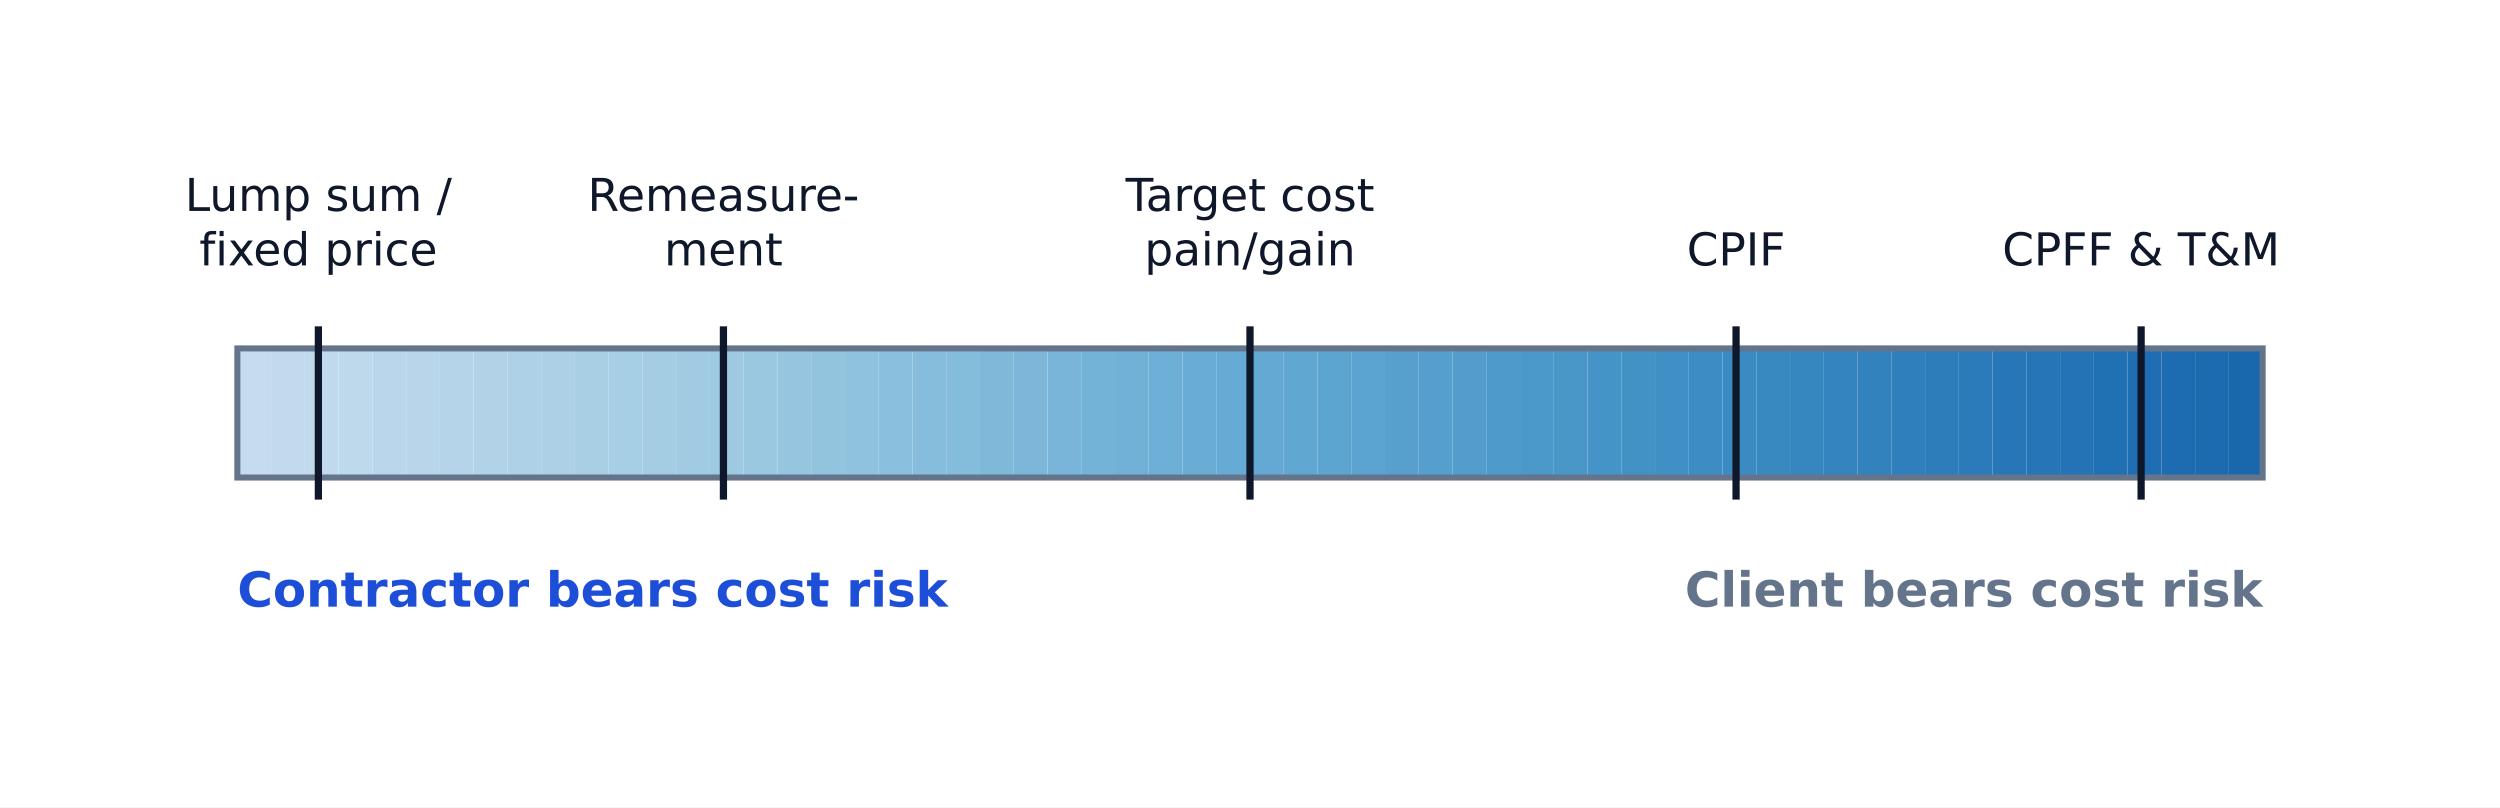
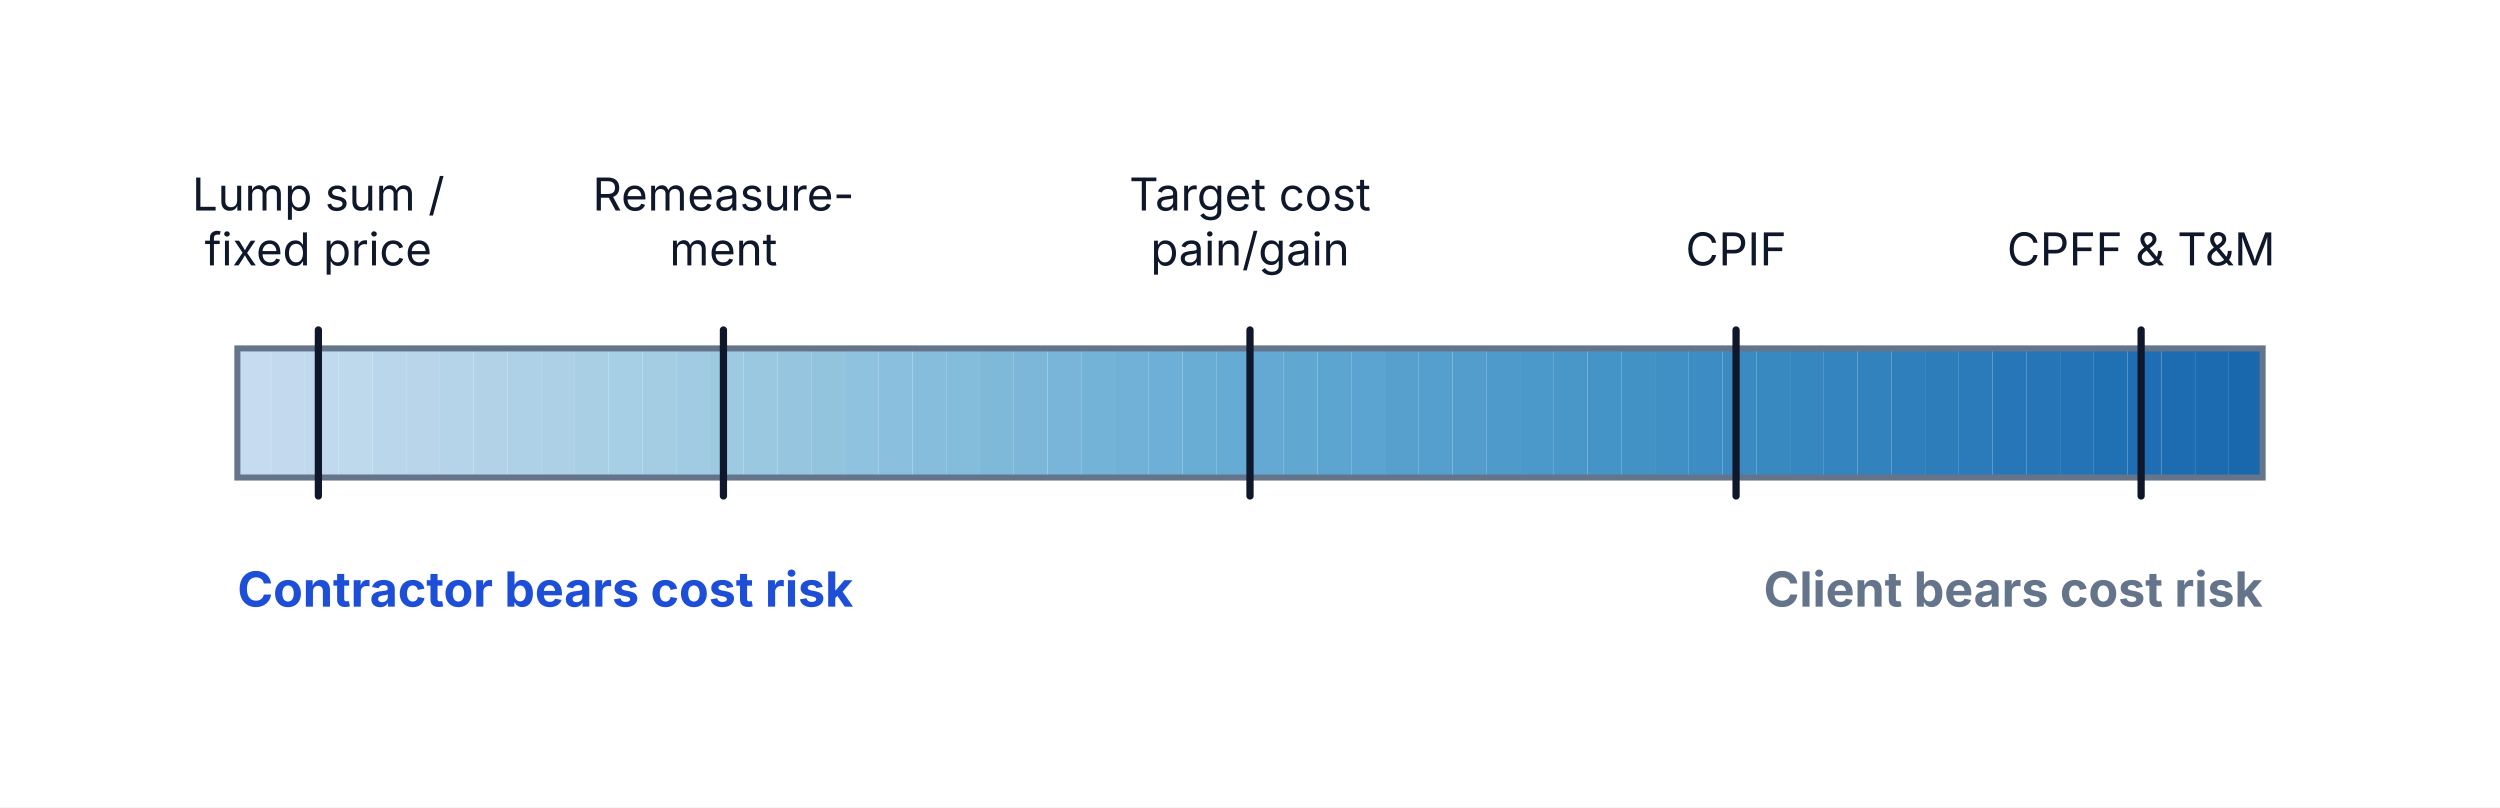
<svg xmlns="http://www.w3.org/2000/svg" width="413.28pt" height="133.488pt" viewBox="0 0 413.28 133.488" version="1.1">
  <defs>
    <style type="text/css">*{stroke-linejoin: round; stroke-linecap: butt}</style>
  </defs>
  <g id="figure_1">
    <g id="patch_1">
      <path d="M 0 133.488  L 413.28 133.488  L 413.28 0  L 0 0  z " style="fill: #ffffff" />
    </g>
    <g id="axes_1">
      <g id="patch_2">
-         <path d="M 39.24 78.941  L 44.82 78.941  L 44.82 57.596  L 39.24 57.596  z " clip-path="url(#p34963daf92)" style="fill: #c6dbef" />
+         <path d="M 39.24 78.941  L 44.82 78.941  L 44.82 57.596  L 39.24 57.596  z " clip-path="url(#pcba665c3c4)" style="fill: #c6dbef" />
      </g>
      <g id="patch_3">
-         <path d="M 44.82 78.941  L 50.4 78.941  L 50.4 57.596  L 44.82 57.596  z " clip-path="url(#p34963daf92)" style="fill: #c3daee" />
+         <path d="M 44.82 78.941  L 50.4 78.941  L 50.4 57.596  L 44.82 57.596  z " clip-path="url(#pcba665c3c4)" style="fill: #c3daee" />
      </g>
      <g id="patch_4">
-         <path d="M 50.4 78.941  L 55.98 78.941  L 55.98 57.596  L 50.4 57.596  z " clip-path="url(#p34963daf92)" style="fill: #c1d9ed" />
+         <path d="M 50.4 78.941  L 55.98 78.941  L 55.98 57.596  L 50.4 57.596  z " clip-path="url(#pcba665c3c4)" style="fill: #c1d9ed" />
      </g>
      <g id="patch_5">
-         <path d="M 55.98 78.941  L 61.56 78.941  L 61.56 57.596  L 55.98 57.596  z " clip-path="url(#p34963daf92)" style="fill: #bed8ec" />
+         <path d="M 55.98 78.941  L 61.56 78.941  L 61.56 57.596  L 55.98 57.596  z " clip-path="url(#pcba665c3c4)" style="fill: #bed8ec" />
      </g>
      <g id="patch_6">
-         <path d="M 61.56 78.941  L 67.14 78.941  L 67.14 57.596  L 61.56 57.596  z " clip-path="url(#p34963daf92)" style="fill: #bad6eb" />
+         <path d="M 61.56 78.941  L 67.14 78.941  L 67.14 57.596  L 61.56 57.596  z " clip-path="url(#pcba665c3c4)" style="fill: #bad6eb" />
      </g>
      <g id="patch_7">
-         <path d="M 67.14 78.941  L 72.72 78.941  L 72.72 57.596  L 67.14 57.596  z " clip-path="url(#p34963daf92)" style="fill: #b8d5ea" />
+         <path d="M 67.14 78.941  L 72.72 78.941  L 72.72 57.596  L 67.14 57.596  z " clip-path="url(#pcba665c3c4)" style="fill: #b8d5ea" />
      </g>
      <g id="patch_8">
-         <path d="M 72.72 78.941  L 78.3 78.941  L 78.3 57.596  L 72.72 57.596  z " clip-path="url(#p34963daf92)" style="fill: #b5d4e9" />
+         <path d="M 72.72 78.941  L 78.3 78.941  L 78.3 57.596  L 72.72 57.596  z " clip-path="url(#pcba665c3c4)" style="fill: #b5d4e9" />
      </g>
      <g id="patch_9">
-         <path d="M 78.3 78.941  L 83.88 78.941  L 83.88 57.596  L 78.3 57.596  z " clip-path="url(#p34963daf92)" style="fill: #b2d2e8" />
+         <path d="M 78.3 78.941  L 83.88 78.941  L 83.88 57.596  L 78.3 57.596  z " clip-path="url(#pcba665c3c4)" style="fill: #b2d2e8" />
      </g>
      <g id="patch_10">
-         <path d="M 83.88 78.941  L 89.46 78.941  L 89.46 57.596  L 83.88 57.596  z " clip-path="url(#p34963daf92)" style="fill: #afd1e7" />
+         <path d="M 83.88 78.941  L 89.46 78.941  L 89.46 57.596  L 83.88 57.596  z " clip-path="url(#pcba665c3c4)" style="fill: #afd1e7" />
      </g>
      <g id="patch_11">
-         <path d="M 89.46 78.941  L 95.04 78.941  L 95.04 57.596  L 89.46 57.596  z " clip-path="url(#p34963daf92)" style="fill: #add0e6" />
+         <path d="M 89.46 78.941  L 95.04 78.941  L 95.04 57.596  L 89.46 57.596  z " clip-path="url(#pcba665c3c4)" style="fill: #add0e6" />
      </g>
      <g id="patch_12">
-         <path d="M 95.04 78.941  L 100.62 78.941  L 100.62 57.596  L 95.04 57.596  z " clip-path="url(#p34963daf92)" style="fill: #a9cfe5" />
+         <path d="M 95.04 78.941  L 100.62 78.941  L 100.62 57.596  L 95.04 57.596  z " clip-path="url(#pcba665c3c4)" style="fill: #a9cfe5" />
      </g>
      <g id="patch_13">
-         <path d="M 100.62 78.941  L 106.2 78.941  L 106.2 57.596  L 100.62 57.596  z " clip-path="url(#p34963daf92)" style="fill: #a6cee4" />
+         <path d="M 100.62 78.941  L 106.2 78.941  L 106.2 57.596  L 100.62 57.596  z " clip-path="url(#pcba665c3c4)" style="fill: #a6cee4" />
      </g>
      <g id="patch_14">
-         <path d="M 106.2 78.941  L 111.78 78.941  L 111.78 57.596  L 106.2 57.596  z " clip-path="url(#p34963daf92)" style="fill: #a4cce3" />
+         <path d="M 106.2 78.941  L 111.78 78.941  L 111.78 57.596  L 106.2 57.596  z " clip-path="url(#pcba665c3c4)" style="fill: #a4cce3" />
      </g>
      <g id="patch_15">
-         <path d="M 111.78 78.941  L 117.36 78.941  L 117.36 57.596  L 111.78 57.596  z " clip-path="url(#p34963daf92)" style="fill: #a0cbe2" />
+         <path d="M 111.78 78.941  L 117.36 78.941  L 117.36 57.596  L 111.78 57.596  z " clip-path="url(#pcba665c3c4)" style="fill: #a0cbe2" />
      </g>
      <g id="patch_16">
-         <path d="M 117.36 78.941  L 122.94 78.941  L 122.94 57.596  L 117.36 57.596  z " clip-path="url(#p34963daf92)" style="fill: #9dcae1" />
+         <path d="M 117.36 78.941  L 122.94 78.941  L 122.94 57.596  L 117.36 57.596  z " clip-path="url(#pcba665c3c4)" style="fill: #9dcae1" />
      </g>
      <g id="patch_17">
-         <path d="M 122.94 78.941  L 128.52 78.941  L 128.52 57.596  L 122.94 57.596  z " clip-path="url(#p34963daf92)" style="fill: #9ac8e0" />
+         <path d="M 122.94 78.941  L 128.52 78.941  L 128.52 57.596  L 122.94 57.596  z " clip-path="url(#pcba665c3c4)" style="fill: #9ac8e0" />
      </g>
      <g id="patch_18">
-         <path d="M 128.52 78.941  L 134.1 78.941  L 134.1 57.596  L 128.52 57.596  z " clip-path="url(#p34963daf92)" style="fill: #95c5df" />
+         <path d="M 128.52 78.941  L 134.1 78.941  L 134.1 57.596  L 128.52 57.596  z " clip-path="url(#pcba665c3c4)" style="fill: #95c5df" />
      </g>
      <g id="patch_19">
-         <path d="M 134.1 78.941  L 139.68 78.941  L 139.68 57.596  L 134.1 57.596  z " clip-path="url(#p34963daf92)" style="fill: #92c4de" />
+         <path d="M 134.1 78.941  L 139.68 78.941  L 139.68 57.596  L 134.1 57.596  z " clip-path="url(#pcba665c3c4)" style="fill: #92c4de" />
      </g>
      <g id="patch_20">
-         <path d="M 139.68 78.941  L 145.26 78.941  L 145.26 57.596  L 139.68 57.596  z " clip-path="url(#p34963daf92)" style="fill: #8fc2de" />
+         <path d="M 139.68 78.941  L 145.26 78.941  L 145.26 57.596  L 139.68 57.596  z " clip-path="url(#pcba665c3c4)" style="fill: #8fc2de" />
      </g>
      <g id="patch_21">
-         <path d="M 145.26 78.941  L 150.84 78.941  L 150.84 57.596  L 145.26 57.596  z " clip-path="url(#p34963daf92)" style="fill: #8abfdd" />
+         <path d="M 145.26 78.941  L 150.84 78.941  L 150.84 57.596  L 145.26 57.596  z " clip-path="url(#pcba665c3c4)" style="fill: #8abfdd" />
      </g>
      <g id="patch_22">
-         <path d="M 150.84 78.941  L 156.42 78.941  L 156.42 57.596  L 150.84 57.596  z " clip-path="url(#p34963daf92)" style="fill: #87bddc" />
+         <path d="M 150.84 78.941  L 156.42 78.941  L 156.42 57.596  L 150.84 57.596  z " clip-path="url(#pcba665c3c4)" style="fill: #87bddc" />
      </g>
      <g id="patch_23">
-         <path d="M 156.42 78.941  L 162 78.941  L 162 57.596  L 156.42 57.596  z " clip-path="url(#p34963daf92)" style="fill: #84bcdb" />
+         <path d="M 156.42 78.941  L 162 78.941  L 162 57.596  L 156.42 57.596  z " clip-path="url(#pcba665c3c4)" style="fill: #84bcdb" />
      </g>
      <g id="patch_24">
-         <path d="M 162 78.941  L 167.58 78.941  L 167.58 57.596  L 162 57.596  z " clip-path="url(#p34963daf92)" style="fill: #7fb9da" />
+         <path d="M 162 78.941  L 167.58 78.941  L 167.58 57.596  L 162 57.596  z " clip-path="url(#pcba665c3c4)" style="fill: #7fb9da" />
      </g>
      <g id="patch_25">
-         <path d="M 167.58 78.941  L 173.16 78.941  L 173.16 57.596  L 167.58 57.596  z " clip-path="url(#p34963daf92)" style="fill: #7cb7da" />
+         <path d="M 167.58 78.941  L 173.16 78.941  L 173.16 57.596  L 167.58 57.596  z " clip-path="url(#pcba665c3c4)" style="fill: #7cb7da" />
      </g>
      <g id="patch_26">
-         <path d="M 173.16 78.941  L 178.74 78.941  L 178.74 57.596  L 173.16 57.596  z " clip-path="url(#p34963daf92)" style="fill: #79b5d9" />
+         <path d="M 173.16 78.941  L 178.74 78.941  L 178.74 57.596  L 173.16 57.596  z " clip-path="url(#pcba665c3c4)" style="fill: #79b5d9" />
      </g>
      <g id="patch_27">
-         <path d="M 178.74 78.941  L 184.32 78.941  L 184.32 57.596  L 178.74 57.596  z " clip-path="url(#p34963daf92)" style="fill: #74b3d8" />
+         <path d="M 178.74 78.941  L 184.32 78.941  L 184.32 57.596  L 178.74 57.596  z " clip-path="url(#pcba665c3c4)" style="fill: #74b3d8" />
      </g>
      <g id="patch_28">
-         <path d="M 184.32 78.941  L 189.9 78.941  L 189.9 57.596  L 184.32 57.596  z " clip-path="url(#p34963daf92)" style="fill: #71b1d7" />
+         <path d="M 184.32 78.941  L 189.9 78.941  L 189.9 57.596  L 184.32 57.596  z " clip-path="url(#pcba665c3c4)" style="fill: #71b1d7" />
      </g>
      <g id="patch_29">
-         <path d="M 189.9 78.941  L 195.48 78.941  L 195.48 57.596  L 189.9 57.596  z " clip-path="url(#p34963daf92)" style="fill: #6dafd7" />
+         <path d="M 189.9 78.941  L 195.48 78.941  L 195.48 57.596  L 189.9 57.596  z " clip-path="url(#pcba665c3c4)" style="fill: #6dafd7" />
      </g>
      <g id="patch_30">
-         <path d="M 195.48 78.941  L 201.06 78.941  L 201.06 57.596  L 195.48 57.596  z " clip-path="url(#p34963daf92)" style="fill: #69add5" />
+         <path d="M 195.48 78.941  L 201.06 78.941  L 201.06 57.596  L 195.48 57.596  z " clip-path="url(#pcba665c3c4)" style="fill: #69add5" />
      </g>
      <g id="patch_31">
-         <path d="M 201.06 78.941  L 206.64 78.941  L 206.64 57.596  L 201.06 57.596  z " clip-path="url(#p34963daf92)" style="fill: #66abd4" />
+         <path d="M 201.06 78.941  L 206.64 78.941  L 206.64 57.596  L 201.06 57.596  z " clip-path="url(#pcba665c3c4)" style="fill: #66abd4" />
      </g>
      <g id="patch_32">
-         <path d="M 206.64 78.941  L 212.22 78.941  L 212.22 57.596  L 206.64 57.596  z " clip-path="url(#p34963daf92)" style="fill: #64a9d3" />
+         <path d="M 206.64 78.941  L 212.22 78.941  L 212.22 57.596  L 206.64 57.596  z " clip-path="url(#pcba665c3c4)" style="fill: #64a9d3" />
      </g>
      <g id="patch_33">
-         <path d="M 212.22 78.941  L 217.8 78.941  L 217.8 57.596  L 212.22 57.596  z " clip-path="url(#p34963daf92)" style="fill: #60a7d2" />
+         <path d="M 212.22 78.941  L 217.8 78.941  L 217.8 57.596  L 212.22 57.596  z " clip-path="url(#pcba665c3c4)" style="fill: #60a7d2" />
      </g>
      <g id="patch_34">
-         <path d="M 217.8 78.941  L 223.38 78.941  L 223.38 57.596  L 217.8 57.596  z " clip-path="url(#p34963daf92)" style="fill: #5da5d1" />
+         <path d="M 217.8 78.941  L 223.38 78.941  L 223.38 57.596  L 217.8 57.596  z " clip-path="url(#pcba665c3c4)" style="fill: #5da5d1" />
      </g>
      <g id="patch_35">
-         <path d="M 223.38 78.941  L 228.96 78.941  L 228.96 57.596  L 223.38 57.596  z " clip-path="url(#p34963daf92)" style="fill: #5ba3d0" />
+         <path d="M 223.38 78.941  L 228.96 78.941  L 228.96 57.596  L 223.38 57.596  z " clip-path="url(#pcba665c3c4)" style="fill: #5ba3d0" />
      </g>
      <g id="patch_36">
-         <path d="M 228.96 78.941  L 234.54 78.941  L 234.54 57.596  L 228.96 57.596  z " clip-path="url(#p34963daf92)" style="fill: #57a0ce" />
+         <path d="M 228.96 78.941  L 234.54 78.941  L 234.54 57.596  L 228.96 57.596  z " clip-path="url(#pcba665c3c4)" style="fill: #57a0ce" />
      </g>
      <g id="patch_37">
-         <path d="M 234.54 78.941  L 240.12 78.941  L 240.12 57.596  L 234.54 57.596  z " clip-path="url(#p34963daf92)" style="fill: #549fcd" />
+         <path d="M 234.54 78.941  L 240.12 78.941  L 240.12 57.596  L 234.54 57.596  z " clip-path="url(#pcba665c3c4)" style="fill: #549fcd" />
      </g>
      <g id="patch_38">
-         <path d="M 240.12 78.941  L 245.7 78.941  L 245.7 57.596  L 240.12 57.596  z " clip-path="url(#p34963daf92)" style="fill: #529dcc" />
+         <path d="M 240.12 78.941  L 245.7 78.941  L 245.7 57.596  L 240.12 57.596  z " clip-path="url(#pcba665c3c4)" style="fill: #529dcc" />
      </g>
      <g id="patch_39">
-         <path d="M 245.7 78.941  L 251.28 78.941  L 251.28 57.596  L 245.7 57.596  z " clip-path="url(#p34963daf92)" style="fill: #4e9acb" />
+         <path d="M 245.7 78.941  L 251.28 78.941  L 251.28 57.596  L 245.7 57.596  z " clip-path="url(#pcba665c3c4)" style="fill: #4e9acb" />
      </g>
      <g id="patch_40">
-         <path d="M 251.28 78.941  L 256.86 78.941  L 256.86 57.596  L 251.28 57.596  z " clip-path="url(#p34963daf92)" style="fill: #4b98ca" />
+         <path d="M 251.28 78.941  L 256.86 78.941  L 256.86 57.596  L 251.28 57.596  z " clip-path="url(#pcba665c3c4)" style="fill: #4b98ca" />
      </g>
      <g id="patch_41">
-         <path d="M 256.86 78.941  L 262.44 78.941  L 262.44 57.596  L 256.86 57.596  z " clip-path="url(#p34963daf92)" style="fill: #4997c9" />
+         <path d="M 256.86 78.941  L 262.44 78.941  L 262.44 57.596  L 256.86 57.596  z " clip-path="url(#pcba665c3c4)" style="fill: #4997c9" />
      </g>
      <g id="patch_42">
-         <path d="M 262.44 78.941  L 268.02 78.941  L 268.02 57.596  L 262.44 57.596  z " clip-path="url(#p34963daf92)" style="fill: #4594c7" />
+         <path d="M 262.44 78.941  L 268.02 78.941  L 268.02 57.596  L 262.44 57.596  z " clip-path="url(#pcba665c3c4)" style="fill: #4594c7" />
      </g>
      <g id="patch_43">
-         <path d="M 268.02 78.941  L 273.6 78.941  L 273.6 57.596  L 268.02 57.596  z " clip-path="url(#p34963daf92)" style="fill: #4292c6" />
+         <path d="M 268.02 78.941  L 273.6 78.941  L 273.6 57.596  L 268.02 57.596  z " clip-path="url(#pcba665c3c4)" style="fill: #4292c6" />
      </g>
      <g id="patch_44">
-         <path d="M 273.6 78.941  L 279.18 78.941  L 279.18 57.596  L 273.6 57.596  z " clip-path="url(#p34963daf92)" style="fill: #4090c5" />
+         <path d="M 273.6 78.941  L 279.18 78.941  L 279.18 57.596  L 273.6 57.596  z " clip-path="url(#pcba665c3c4)" style="fill: #4090c5" />
      </g>
      <g id="patch_45">
-         <path d="M 279.18 78.941  L 284.76 78.941  L 284.76 57.596  L 279.18 57.596  z " clip-path="url(#p34963daf92)" style="fill: #3d8dc4" />
+         <path d="M 279.18 78.941  L 284.76 78.941  L 284.76 57.596  L 279.18 57.596  z " clip-path="url(#pcba665c3c4)" style="fill: #3d8dc4" />
      </g>
      <g id="patch_46">
-         <path d="M 284.76 78.941  L 290.34 78.941  L 290.34 57.596  L 284.76 57.596  z " clip-path="url(#p34963daf92)" style="fill: #3b8bc2" />
+         <path d="M 284.76 78.941  L 290.34 78.941  L 290.34 57.596  L 284.76 57.596  z " clip-path="url(#pcba665c3c4)" style="fill: #3b8bc2" />
      </g>
      <g id="patch_47">
-         <path d="M 290.34 78.941  L 295.92 78.941  L 295.92 57.596  L 290.34 57.596  z " clip-path="url(#p34963daf92)" style="fill: #3989c1" />
+         <path d="M 290.34 78.941  L 295.92 78.941  L 295.92 57.596  L 290.34 57.596  z " clip-path="url(#pcba665c3c4)" style="fill: #3989c1" />
      </g>
      <g id="patch_48">
-         <path d="M 295.92 78.941  L 301.5 78.941  L 301.5 57.596  L 295.92 57.596  z " clip-path="url(#p34963daf92)" style="fill: #3686c0" />
+         <path d="M 295.92 78.941  L 301.5 78.941  L 301.5 57.596  L 295.92 57.596  z " clip-path="url(#pcba665c3c4)" style="fill: #3686c0" />
      </g>
      <g id="patch_49">
-         <path d="M 301.5 78.941  L 307.08 78.941  L 307.08 57.596  L 301.5 57.596  z " clip-path="url(#p34963daf92)" style="fill: #3484bf" />
+         <path d="M 301.5 78.941  L 307.08 78.941  L 307.08 57.596  L 301.5 57.596  z " clip-path="url(#pcba665c3c4)" style="fill: #3484bf" />
      </g>
      <g id="patch_50">
-         <path d="M 307.08 78.941  L 312.66 78.941  L 312.66 57.596  L 307.08 57.596  z " clip-path="url(#p34963daf92)" style="fill: #3282be" />
+         <path d="M 307.08 78.941  L 312.66 78.941  L 312.66 57.596  L 307.08 57.596  z " clip-path="url(#pcba665c3c4)" style="fill: #3282be" />
      </g>
      <g id="patch_51">
-         <path d="M 312.66 78.941  L 318.24 78.941  L 318.24 57.596  L 312.66 57.596  z " clip-path="url(#p34963daf92)" style="fill: #2f7fbc" />
+         <path d="M 312.66 78.941  L 318.24 78.941  L 318.24 57.596  L 312.66 57.596  z " clip-path="url(#pcba665c3c4)" style="fill: #2f7fbc" />
      </g>
      <g id="patch_52">
-         <path d="M 318.24 78.941  L 323.82 78.941  L 323.82 57.596  L 318.24 57.596  z " clip-path="url(#p34963daf92)" style="fill: #2d7dbb" />
+         <path d="M 318.24 78.941  L 323.82 78.941  L 323.82 57.596  L 318.24 57.596  z " clip-path="url(#pcba665c3c4)" style="fill: #2d7dbb" />
      </g>
      <g id="patch_53">
-         <path d="M 323.82 78.941  L 329.4 78.941  L 329.4 57.596  L 323.82 57.596  z " clip-path="url(#p34963daf92)" style="fill: #2b7bba" />
+         <path d="M 323.82 78.941  L 329.4 78.941  L 329.4 57.596  L 323.82 57.596  z " clip-path="url(#pcba665c3c4)" style="fill: #2b7bba" />
      </g>
      <g id="patch_54">
-         <path d="M 329.4 78.941  L 334.98 78.941  L 334.98 57.596  L 329.4 57.596  z " clip-path="url(#p34963daf92)" style="fill: #2777b8" />
+         <path d="M 329.4 78.941  L 334.98 78.941  L 334.98 57.596  L 329.4 57.596  z " clip-path="url(#pcba665c3c4)" style="fill: #2777b8" />
      </g>
      <g id="patch_55">
-         <path d="M 334.98 78.941  L 340.56 78.941  L 340.56 57.596  L 334.98 57.596  z " clip-path="url(#p34963daf92)" style="fill: #2575b7" />
+         <path d="M 334.98 78.941  L 340.56 78.941  L 340.56 57.596  L 334.98 57.596  z " clip-path="url(#pcba665c3c4)" style="fill: #2575b7" />
      </g>
      <g id="patch_56">
-         <path d="M 340.56 78.941  L 346.14 78.941  L 346.14 57.596  L 340.56 57.596  z " clip-path="url(#p34963daf92)" style="fill: #2373b6" />
+         <path d="M 340.56 78.941  L 346.14 78.941  L 346.14 57.596  L 340.56 57.596  z " clip-path="url(#pcba665c3c4)" style="fill: #2373b6" />
      </g>
      <g id="patch_57">
-         <path d="M 346.14 78.941  L 351.72 78.941  L 351.72 57.596  L 346.14 57.596  z " clip-path="url(#p34963daf92)" style="fill: #2070b4" />
+         <path d="M 346.14 78.941  L 351.72 78.941  L 351.72 57.596  L 346.14 57.596  z " clip-path="url(#pcba665c3c4)" style="fill: #2070b4" />
      </g>
      <g id="patch_58">
-         <path d="M 351.72 78.941  L 357.3 78.941  L 357.3 57.596  L 351.72 57.596  z " clip-path="url(#p34963daf92)" style="fill: #1f6eb3" />
+         <path d="M 351.72 78.941  L 357.3 78.941  L 357.3 57.596  L 351.72 57.596  z " clip-path="url(#pcba665c3c4)" style="fill: #1f6eb3" />
      </g>
      <g id="patch_59">
-         <path d="M 357.3 78.941  L 362.88 78.941  L 362.88 57.596  L 357.3 57.596  z " clip-path="url(#p34963daf92)" style="fill: #1d6cb1" />
+         <path d="M 357.3 78.941  L 362.88 78.941  L 362.88 57.596  L 357.3 57.596  z " clip-path="url(#pcba665c3c4)" style="fill: #1d6cb1" />
      </g>
      <g id="patch_60">
-         <path d="M 362.88 78.941  L 368.46 78.941  L 368.46 57.596  L 362.88 57.596  z " clip-path="url(#p34963daf92)" style="fill: #1c6ab0" />
+         <path d="M 362.88 78.941  L 368.46 78.941  L 368.46 57.596  L 362.88 57.596  z " clip-path="url(#pcba665c3c4)" style="fill: #1c6ab0" />
      </g>
      <g id="patch_61">
-         <path d="M 368.46 78.941  L 374.04 78.941  L 374.04 57.596  L 368.46 57.596  z " clip-path="url(#p34963daf92)" style="fill: #1967ad" />
+         <path d="M 368.46 78.941  L 374.04 78.941  L 374.04 57.596  L 368.46 57.596  z " clip-path="url(#pcba665c3c4)" style="fill: #1967ad" />
      </g>
      <g id="patch_62">
-         <path d="M 39.24 78.941  L 374.04 78.941  L 374.04 57.596  L 39.24 57.596  L 39.24 78.941  z " clip-path="url(#p34963daf92)" style="fill: none; stroke: #64748b; stroke-linejoin: miter" />
+         <path d="M 39.24 78.941  L 374.04 78.941  L 374.04 57.596  L 39.24 57.596  L 39.24 78.941  z " clip-path="url(#pcba665c3c4)" style="fill: none; stroke: #64748b; stroke-linejoin: miter" />
      </g>
      <g id="line2d_1">
-         <path d="M 52.632 81.99  L 52.632 54.547  " clip-path="url(#p34963daf92)" style="fill: none; stroke: #0f172a; stroke-width: 1.2; stroke-linecap: square" />
+         <path d="M 52.632 81.99  L 52.632 54.547  " clip-path="url(#pcba665c3c4)" style="fill: none; stroke: #0f172a; stroke-width: 1.2; stroke-linecap: round" />
      </g>
      <g id="line2d_2">
-         <path d="M 119.592 81.99  L 119.592 54.547  " clip-path="url(#p34963daf92)" style="fill: none; stroke: #0f172a; stroke-width: 1.2; stroke-linecap: square" />
+         <path d="M 119.592 81.99  L 119.592 54.547  " clip-path="url(#pcba665c3c4)" style="fill: none; stroke: #0f172a; stroke-width: 1.2; stroke-linecap: round" />
      </g>
      <g id="line2d_3">
-         <path d="M 206.64 81.99  L 206.64 54.547  " clip-path="url(#p34963daf92)" style="fill: none; stroke: #0f172a; stroke-width: 1.2; stroke-linecap: square" />
+         <path d="M 206.64 81.99  L 206.64 54.547  " clip-path="url(#pcba665c3c4)" style="fill: none; stroke: #0f172a; stroke-width: 1.2; stroke-linecap: round" />
      </g>
      <g id="line2d_4">
-         <path d="M 286.992 81.99  L 286.992 54.547  " clip-path="url(#p34963daf92)" style="fill: none; stroke: #0f172a; stroke-width: 1.2; stroke-linecap: square" />
+         <path d="M 286.992 81.99  L 286.992 54.547  " clip-path="url(#pcba665c3c4)" style="fill: none; stroke: #0f172a; stroke-width: 1.2; stroke-linecap: round" />
      </g>
      <g id="line2d_5">
-         <path d="M 353.952 81.99  L 353.952 54.547  " clip-path="url(#p34963daf92)" style="fill: none; stroke: #0f172a; stroke-width: 1.2; stroke-linecap: square" />
+         <path d="M 353.952 81.99  L 353.952 54.547  " clip-path="url(#pcba665c3c4)" style="fill: none; stroke: #0f172a; stroke-width: 1.2; stroke-linecap: round" />
      </g>
      <g id="text_1">
-         <text style="font-size: 7.5px; font-family: 'DejaVu Sans'; fill: #0f172a" transform="translate(30.56852 34.87295)">Lump sum /</text>
-         <text style="font-size: 7.5px; font-family: 'DejaVu Sans'; fill: #0f172a" transform="translate(32.9527 43.875)">fixed price</text>
+         <text style="font-size: 7.5px; font-family: 'Inter', 'DejaVu Sans'; fill: #0f172a" transform="translate(31.77145 34.80029)">Lump sum /</text>
+         <text style="font-size: 7.5px; font-family: 'Inter', 'DejaVu Sans'; fill: #0f172a" transform="translate(33.83278 43.875)">fixed price</text>
      </g>
      <g id="text_2">
-         <text style="font-size: 7.5px; font-family: 'DejaVu Sans'; fill: #0f172a" transform="translate(97.13946 34.87353)">Remeasure-</text>
-         <text style="font-size: 7.5px; font-family: 'DejaVu Sans'; fill: #0f172a" transform="translate(109.7852 43.875)">ment</text>
+         <text style="font-size: 7.5px; font-family: 'Inter', 'DejaVu Sans'; fill: #0f172a" transform="translate(97.97677 34.80029)">Remeasure-</text>
+         <text style="font-size: 7.5px; font-family: 'Inter', 'DejaVu Sans'; fill: #0f172a" transform="translate(110.6787 43.875)">ment</text>
      </g>
      <g id="text_3">
-         <text style="font-size: 7.5px; font-family: 'DejaVu Sans'; fill: #0f172a" transform="translate(186.066 34.87295)">Target cost</text>
-         <text style="font-size: 7.5px; font-family: 'DejaVu Sans'; fill: #0f172a" transform="translate(189.1826 43.875)">pain/gain</text>
+         <text style="font-size: 7.5px; font-family: 'Inter', 'DejaVu Sans'; fill: #0f172a" transform="translate(186.6742 34.80029)">Target cost</text>
+         <text style="font-size: 7.5px; font-family: 'Inter', 'DejaVu Sans'; fill: #0f172a" transform="translate(190.1968 43.875)">pain/gain</text>
      </g>
      <g id="text_4">
-         <text style="font-size: 7.5px; font-family: 'DejaVu Sans'; text-anchor: middle; fill: #0f172a" x="286.992" y="43.875" transform="rotate(-0 286.992 43.875)">CPIF</text>
+         <text style="font-size: 7.5px; font-family: 'Inter', 'DejaVu Sans'; text-anchor: middle; fill: #0f172a" x="286.992" y="43.875" transform="rotate(-0 286.992 43.875)">CPIF</text>
      </g>
      <g id="text_5">
-         <text style="font-size: 7.5px; font-family: 'DejaVu Sans'; text-anchor: middle; fill: #0f172a" x="353.952" y="43.875" transform="rotate(-0 353.952 43.875)">CPFF &amp; T&amp;M</text>
+         <text style="font-size: 7.5px; font-family: 'Inter', 'DejaVu Sans'; text-anchor: middle; fill: #0f172a" x="353.952" y="43.875" transform="rotate(-0 353.952 43.875)">CPFF &amp; T&amp;M</text>
      </g>
      <g id="text_6">
-         <text style="font-weight: 700; font-size: 8px; font-family: 'DejaVu Sans'; text-anchor: start; fill: #1d4ed8" x="39.24" y="100.285" transform="rotate(-0 39.24 100.2852)">Contractor bears cost risk</text>
+         <text style="font-weight: 700; font-size: 8px; font-family: 'Inter', 'DejaVu Sans'; text-anchor: start; fill: #1d4ed8" x="39.24" y="100.285" transform="rotate(-0 39.24 100.2852)">Contractor bears cost risk</text>
      </g>
      <g id="text_7">
-         <text style="font-weight: 700; font-size: 8px; font-family: 'DejaVu Sans'; text-anchor: end; fill: #64748b" x="374.04" y="100.285" transform="rotate(-0 374.04 100.2852)">Client bears cost risk</text>
+         <text style="font-weight: 700; font-size: 8px; font-family: 'Inter', 'DejaVu Sans'; text-anchor: end; fill: #64748b" x="374.04" y="100.285" transform="rotate(-0 374.04 100.2852)">Client bears cost risk</text>
      </g>
    </g>
  </g>
  <defs>
-     <clipPath id="p34963daf92">
+     <clipPath id="pcba665c3c4">
      <rect x="5.76" y="5.76" width="401.76" height="121.968" />
    </clipPath>
  </defs>
</svg>
